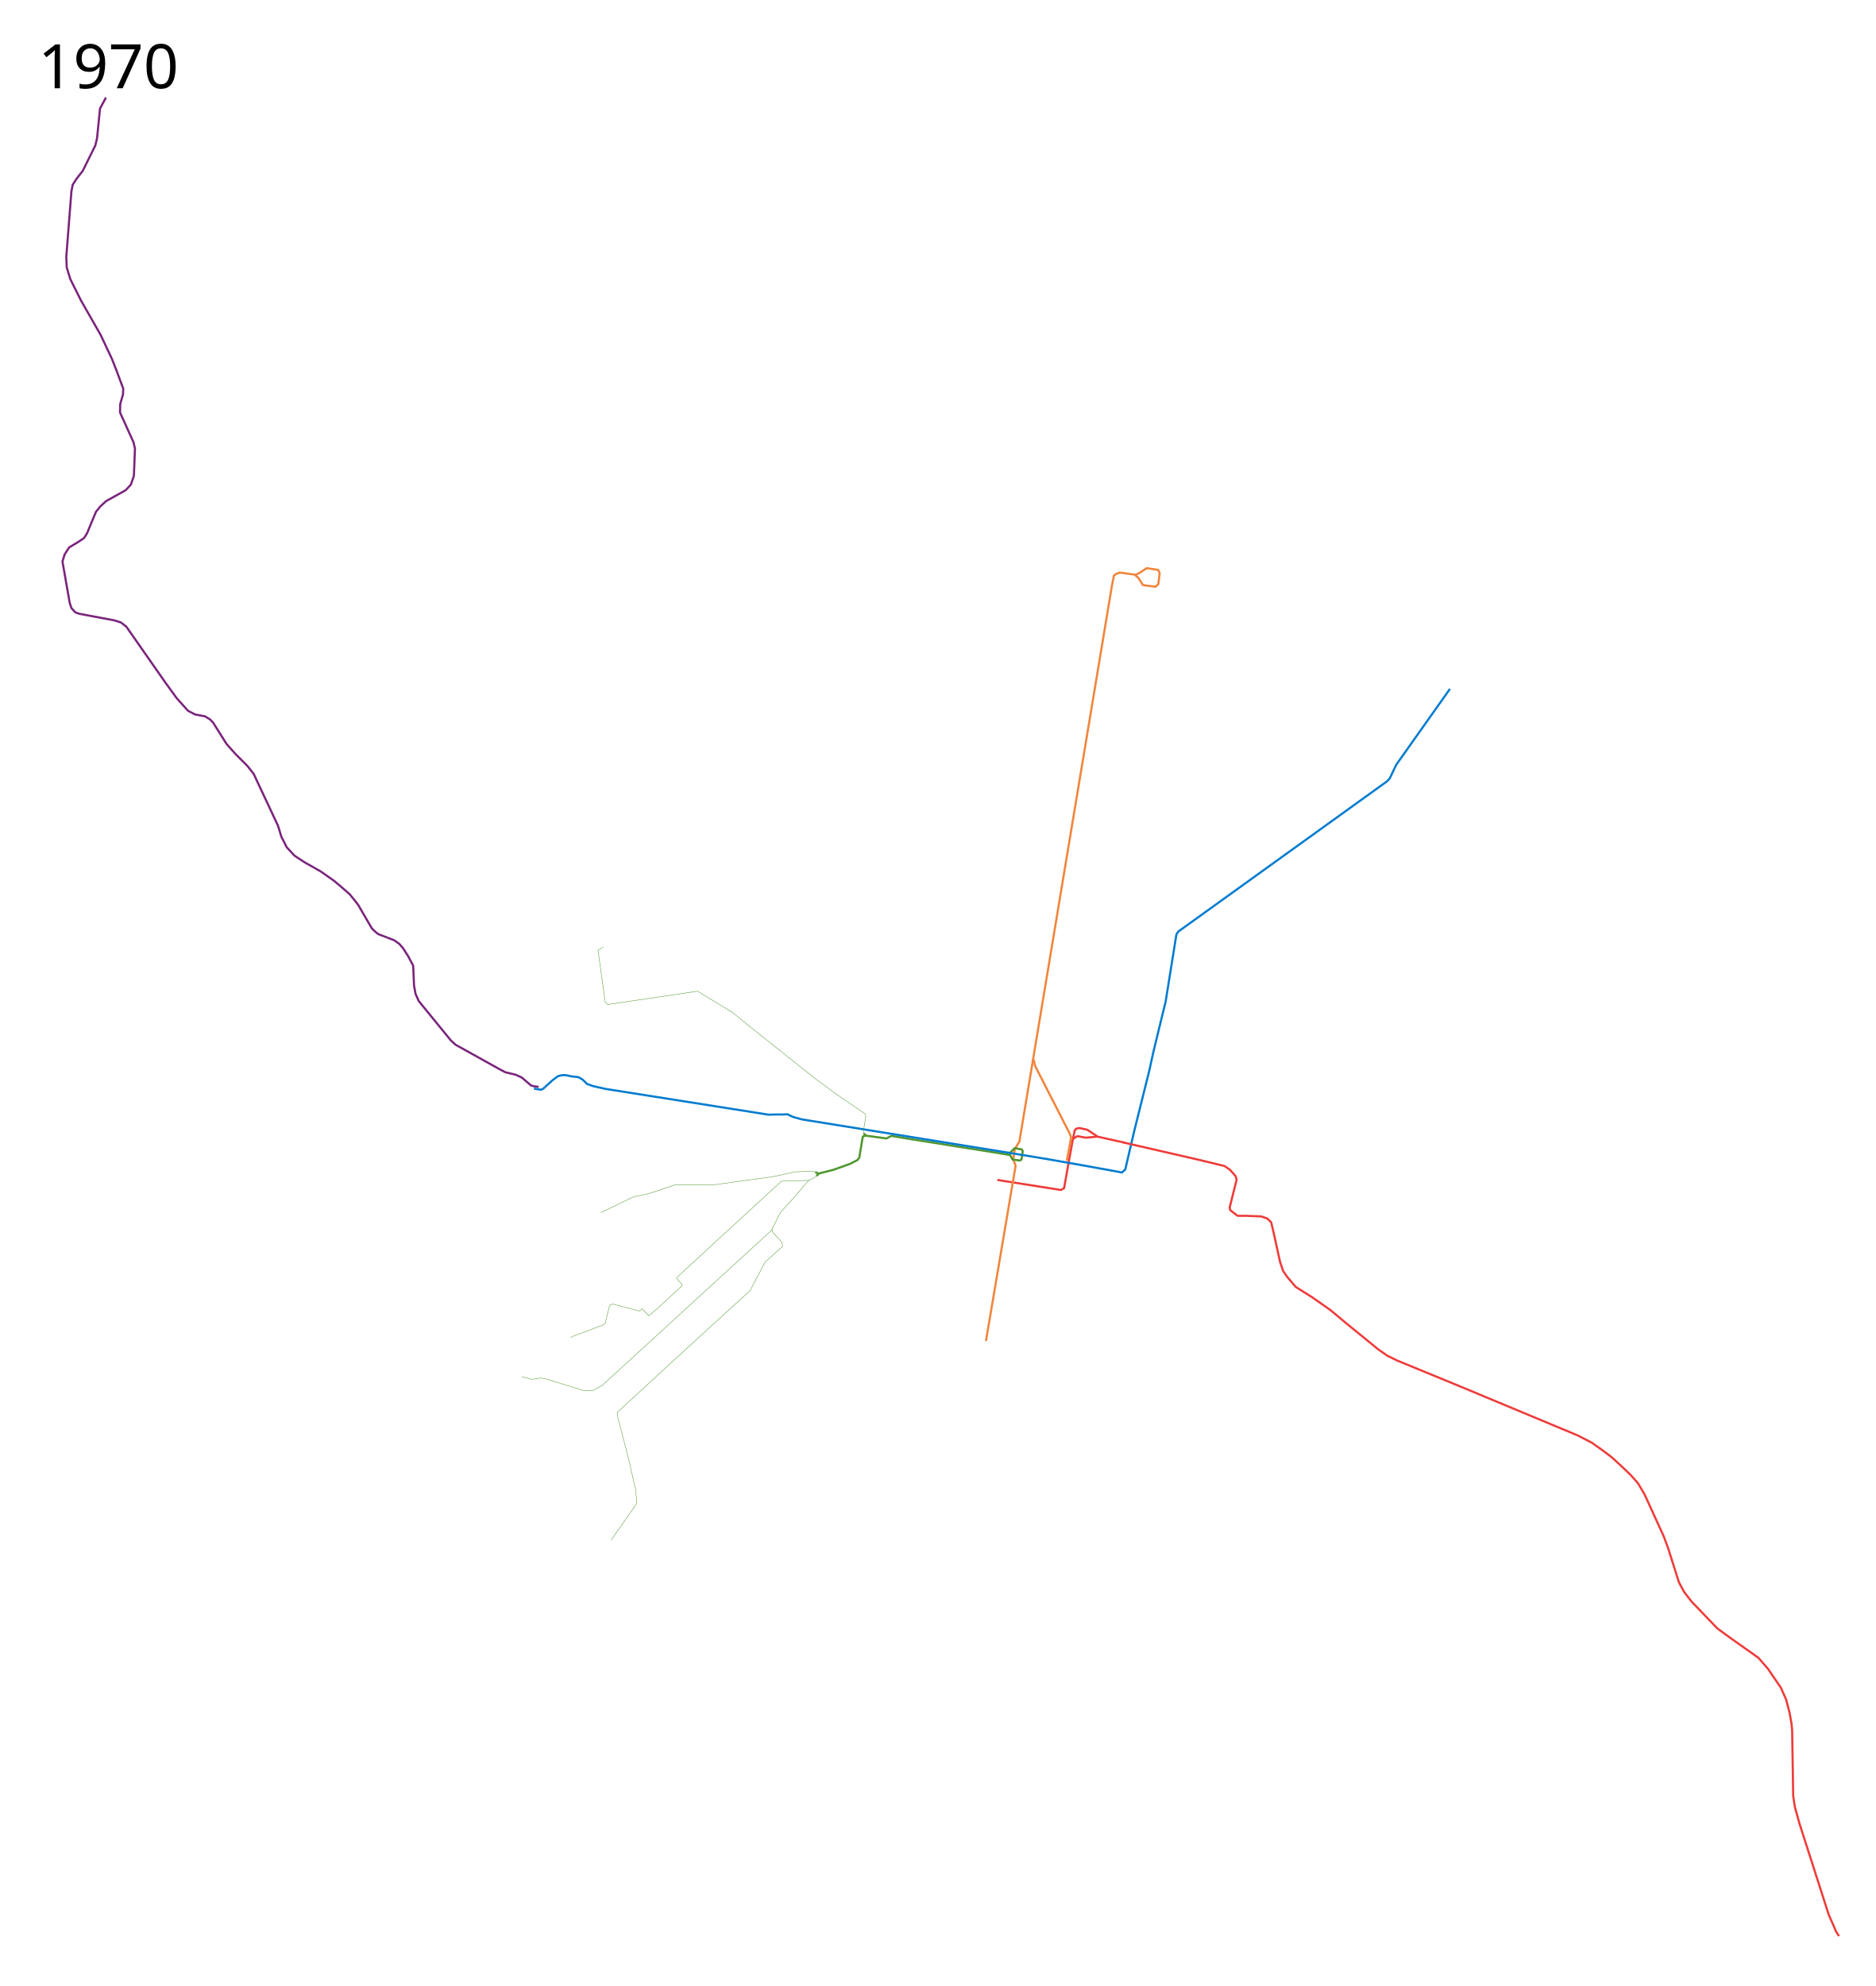
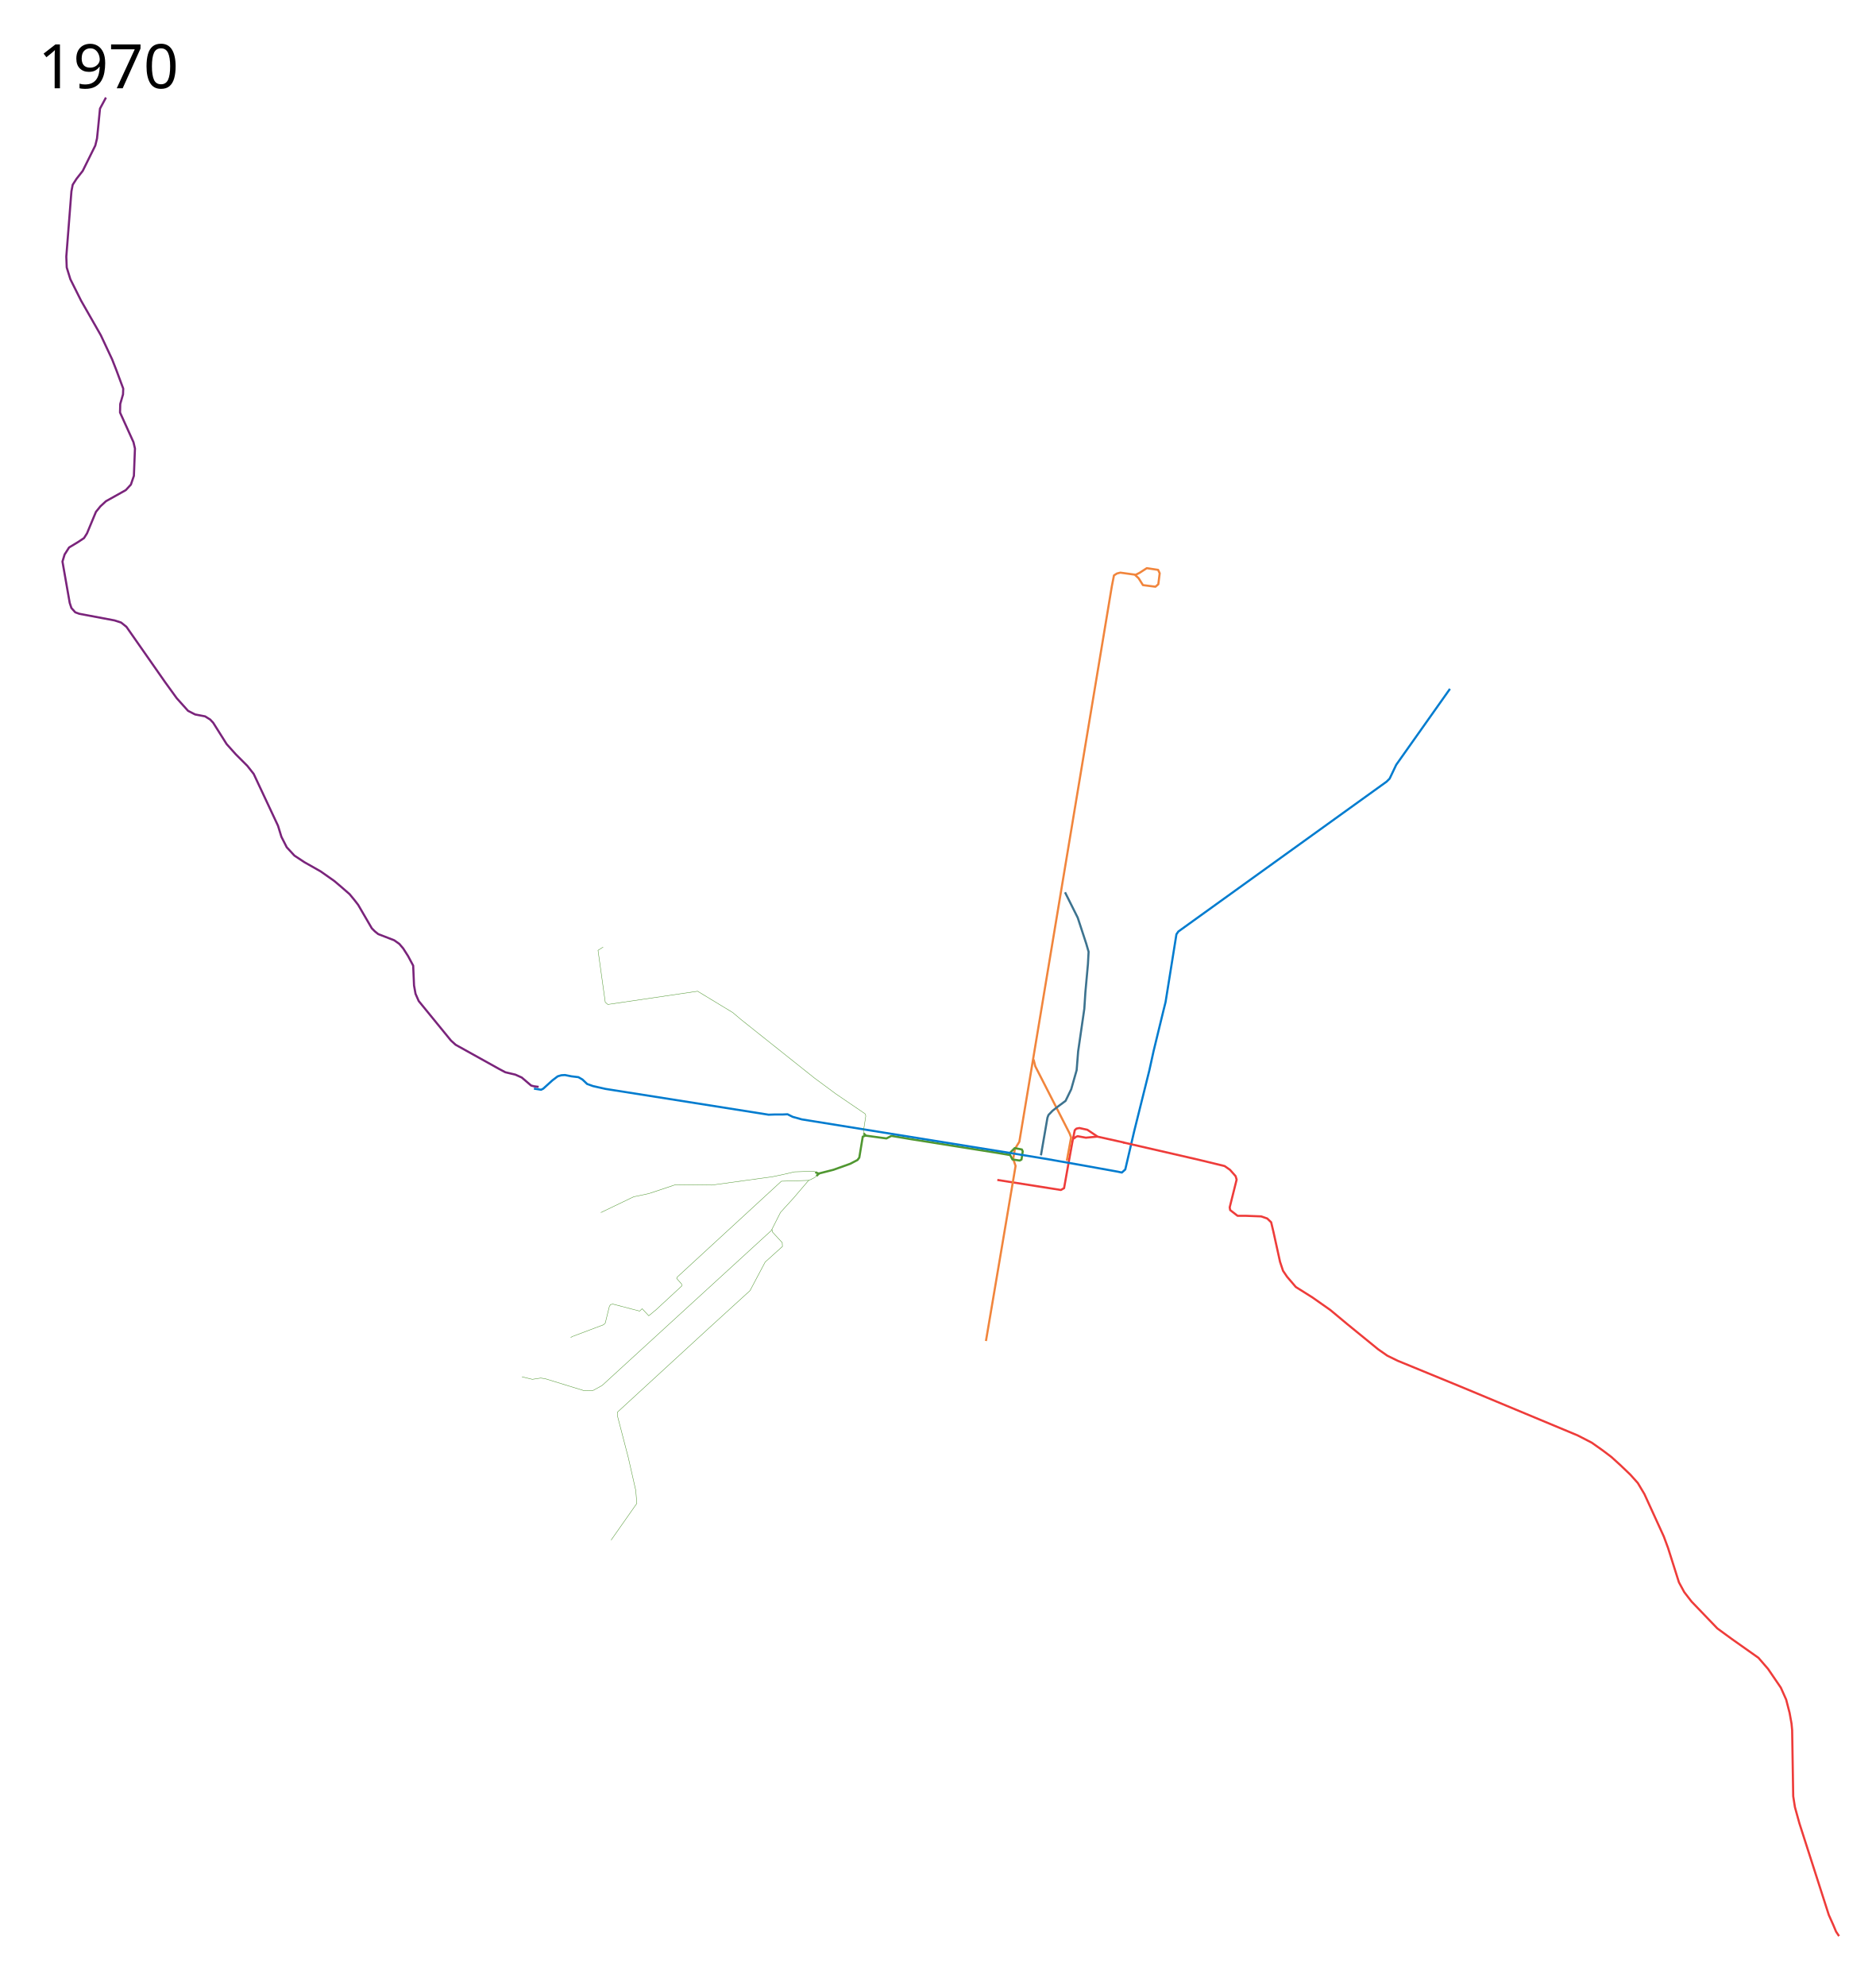
<svg xmlns="http://www.w3.org/2000/svg" width="4398" height="4656.706" viewBox="0, 0, 4398, 4656.706">
  <path d="M2339 2766.706l149 23.5 7.5-4.25 9.75-54.75 10.5-57.75 4.846-23.356 3.852-3.756 6.98-1.372 18.674 4.084 24.148 16.15 62.75 14" fill="none" stroke="#ee3c3a" stroke-width="5" stroke-linejoin="round" />
  <path d="M2574.453 2664.988l-27.905 2.616-19.185-3.488-3.924 1.526-5.668 4.36" fill="none" stroke="#ee3c3a" stroke-width="5" stroke-linejoin="round" />
  <path d="M2312.274 3144.337l47.226-278.63 22.266-131.882-5.597-16.386 3.988-23.349 10.443-16.95 8.4-50.434 208.5-1252 5-25.5 7-4.5 8-2 36 5 9-4.5 17-11 26.5 4 3.75 8-3.25 25.75-6.75 5.75-29.25-3.75-10.25-16.25-9.5-8.75" fill="none" stroke="#f1853c" stroke-width="5" stroke-linejoin="round" />
  <path d="M1912.017 2748.578l7.778 3.182 34.648-8.839 39.598-14.142 16.97-8.838 4.243-5.657 8.132-49.144 6.364-2.475 49.144 6.717 11.667-6.01 46.316 7.778 202.586 32.174 29.665 5.04 5.272 10.292 17.145 2.578 4.142-2.399 2.834-19.184-1.962-4.36-16.787-3.27-13.734 13.734" fill="none" stroke="#509731" stroke-width="5" stroke-linejoin="round" />
  <path d="M1252.257 2552.56l16.743 2.646 5-2.5 21.5-19.5 12.5-9.5 8.5-2.5 8.5-.5 15 3 16.5 2 9.5 5.5 11 10.5 14 5 29 6.5 382.5 60.5 15-.5h18.5l11-.5 12 6 21.5 6 490 79 88 14.5 90.5 16 72 13 9.991 2.134 8.009-7.134 21-90 35.5-142.5 10-45.5 23-94.5 5-20 25.5-159 4.5-6.5 488.5-351.5 7-7 15.5-32.5 126-178" fill="none" stroke="#027ccf" stroke-width="5" stroke-linejoin="round" />
  <path d="M2424 2484.206l4 16 80.5 157.5 3.5 9.5-10 54.5" fill="none" stroke="#f1853c" stroke-width="5" stroke-linejoin="round" />
  <path d="M2634 2678.706l176.793 40.586 61.121 14.79 12.728 8.84 13.082 14.849 2.474 8.131-16.263 65.054 1.06 6.364 17.325 13.435h18.738l36.77 1.414 14.142 4.95 9.192 8.84 5.303 22.273 15.535 70.474 7 21 9.5 14 20.5 24 39 24.5 42 29.5 39 32.5 73 59.5 21.5 15 24.5 12 148.5 61 273.5 114 33 17 25.5 18 20.5 15.5 21.5 19.5 23 22 17.5 19.5 15.5 26 16 35 29.5 64.5 10 27 25.5 80.5 12.5 23 17 22 60.5 63 33.5 24.5 63 44.5 22.5 26 30 44 12.5 28 8 31 4.5 25 1.5 15.5 2.5 155 4 25.5 10.5 38 69 215 10.5 23.5 6.5 15.5 7 10.5" fill="none" stroke="#ee3c3a" stroke-width="5" stroke-linejoin="round" />
  <path d="M1263.246 2548.467l-10.96-1.414-6.717-1.768-21.92-18.738-14.85-6.718-23.688-5.657-14.111-7.466-102.5-57-11-10-75.5-92.5-7.5-17-3.5-19.5-2-46.5-12-22.5-11.5-18-9-10.5-12-8.5-37.5-14.5-8-6.5-7-7-32-55-8.5-11-11.5-14-23-20-13-11-32-22.5-38-21.5-23.5-15.5-18-19.5-12.5-24.5-8-26-57-121.5-15-19-27-27-21.5-24-31.5-50-7-7.5-12-7.5-23.5-4.5-16.5-8.5-26.5-29.5-27.5-38-90.5-129.5-12.5-10-15.5-5-82.5-15.5-9.5-3.5-9-10-4-12-17-97 5-16.5 10.5-16.5 21.5-13 13.5-9 7-11 21-50.5 10.5-13 13-12 46.5-26 12-13 7-20.5 2.5-64-3.5-15-31.5-69.5.5-20 6.5-22.5.5-13.5-16-43-10-25.5-26.5-56.5-46.5-81.5-25-50-8.5-27.5-1-25.5 12-153 3-15.5 9-14 14.5-18.5 29.5-59.5 4-16.5 2.5-24 4.5-46 14-26" fill="none" stroke="#7a247b" stroke-width="5" stroke-linejoin="round" />
  <path d="M1914.845 2757.417l6.01-6.01M2030.457 2662.311l-5.303-4.95" fill="none" stroke="#509731" stroke-width="5" stroke-linejoin="round" />
  <path d="M2026 2657.206l-1-5 5.5-35.5-1.5-5-69-47-50-37-172-137-19.5-16.5-82.5-50-210.5 31-6-5-17-122 12-7.5M1913 2748.206l-4.5-2-45 1.5-30.5 7-21.5 4.5-142 19.5-85-1-63 21-35.5 7.5-77 37M1916 2757.206l-8.5 5.5-11.5 5.5-35 41-30.5 33.5-21.5 42.5-397 363.5-21 11.5-21.5.5-91-28-10.5-1.5-19.5 3-24.5-6" fill="none" stroke="#509731" />
  <path d="M1810.5 2882.706l1 6 23 25 .5 9-40.5 36.5-35.5 67-96 87.5-215 197.5v8.5l25.5 98 17.5 77M1897 2767.706l-64.5 2-244.5 225-1 3 11.5 13 .5 4.5-60 55.5-17.5 14.5-15.5-16.5-6 5.5-63-16.5-5.5 1.5-2.5 4.5-9.5 38.5-4 4-73 27.5-4.202 2.53M1491 3494.706l2.5 30.5-60.313 85.982" fill="none" stroke="#509731" />
  <text x="89.453" y="4554.671" style="-inkscape-font-specification:Sans" font-size="144" font-weight="400" font-family="Sans" />
  <text x="89.453" y="206.961" style="-inkscape-font-specification:Sans" font-size="144" font-weight="400" font-family="Sans">
    <tspan x="89.453" y="206.961">1970</tspan>
  </text>
+   <path d="M2497.75 2092.206l29.75 59.5 20 61 5.5 19-1.5 28.5-6 66-2.5 39-14.5 100-3.5 44-12.822 44.97-13.156 27.097-17.876 13.298-12.645 9.81-9.592 10.029-2.398 6.322-15.26 88.293" fill="none" stroke="#3d738f" stroke-width="5" stroke-linejoin="round" />
</svg>
